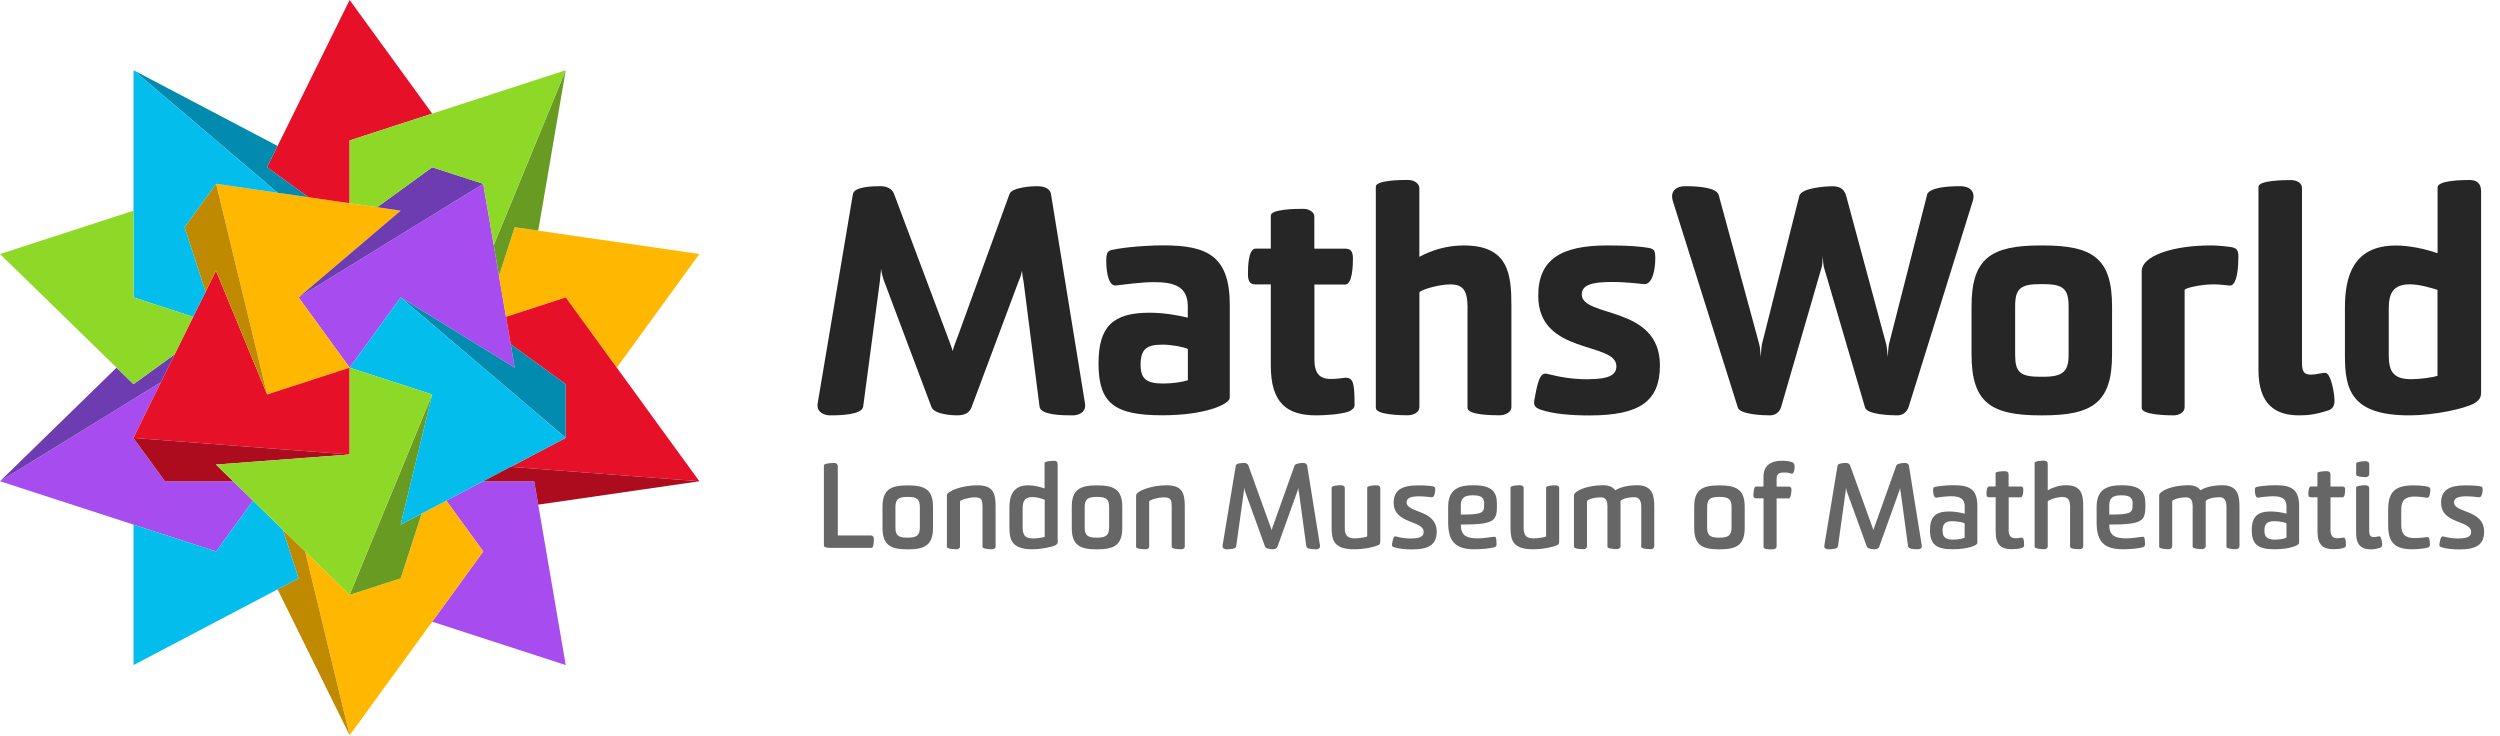
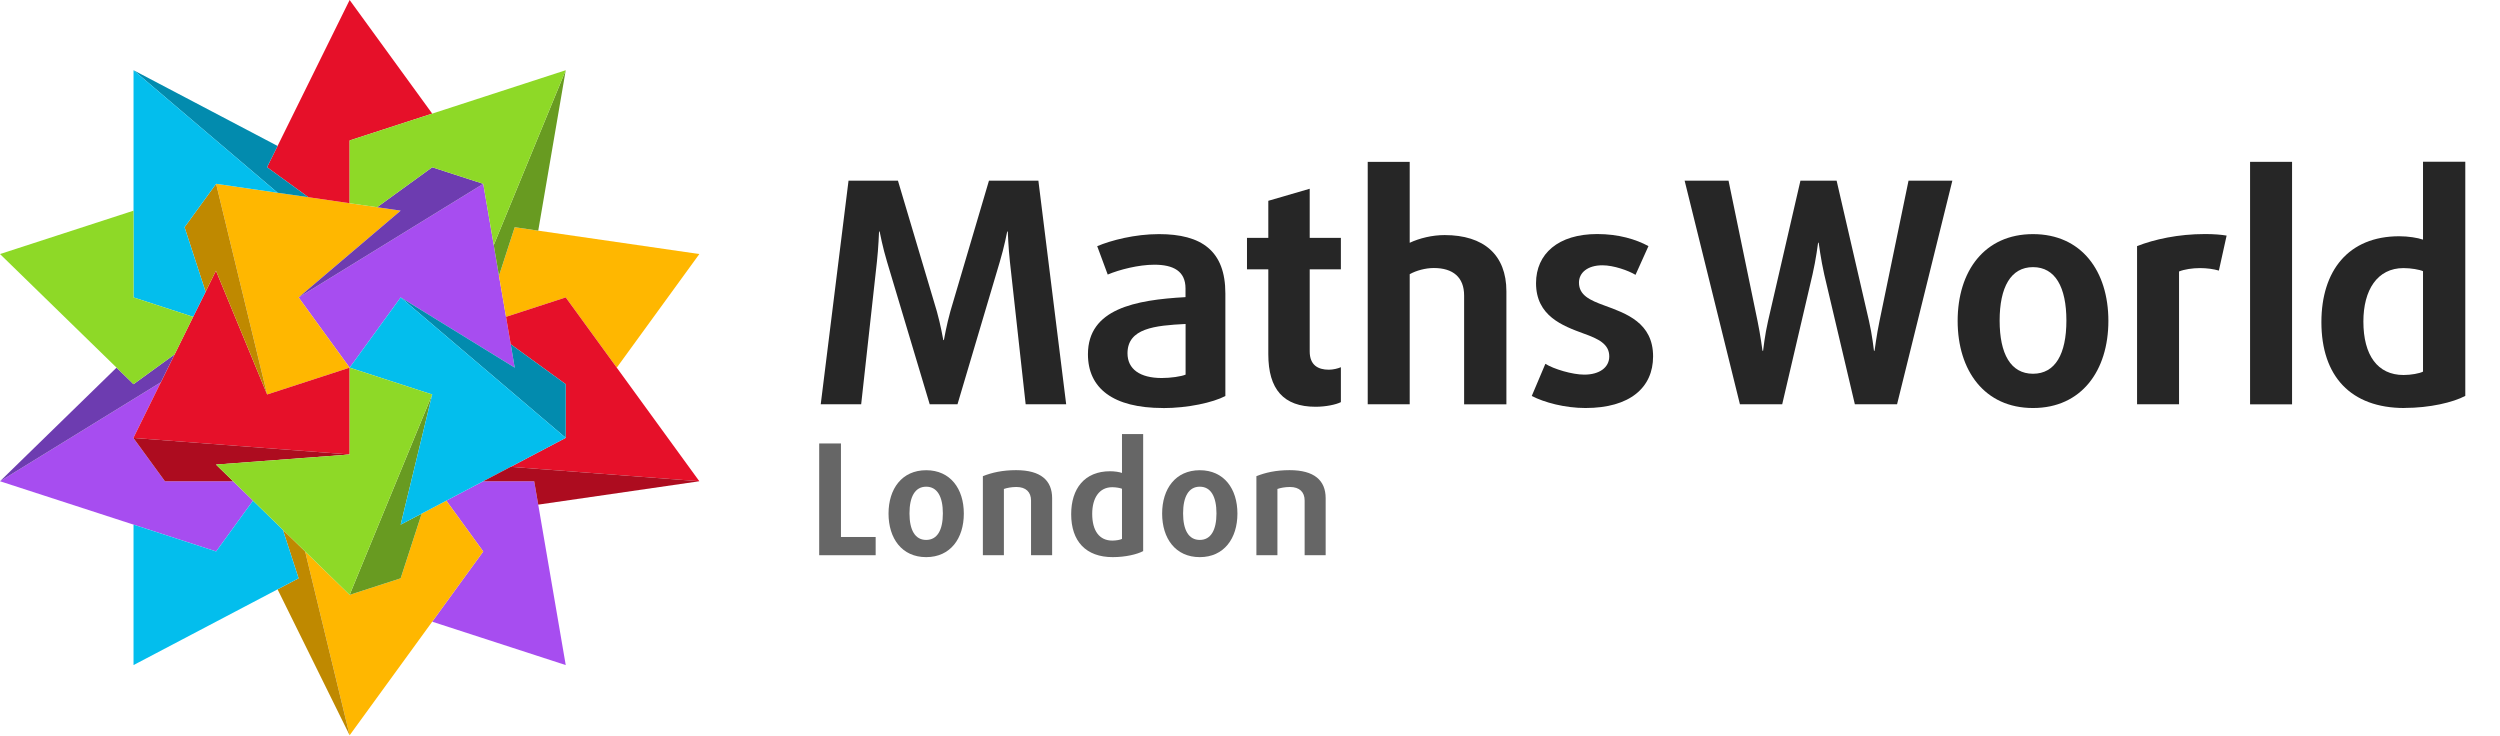
<svg xmlns="http://www.w3.org/2000/svg" height="100" viewBox="0 0 340 100" width="340">
  <path d="m36.32 22.75v-.01l.01.01z" fill="#ff0" />
  <path d="m18.15 40.47-.01-.03.02.01v.04z" fill="#ff0" />
  <g fill="#a74df0">
    <path d="m34.41 68.09-5.02 6.91-.02-.01-11.21-3.64-18.16-5.9 21.88-13.47-1.3 2.63-2.42 4.9-.02.05.02.03 4.27 5.86h9.27z" />
    <path d="m58.78 84.55 6.94-9.55-5.02-6.91 5.02-2.64h6.93l.55 3.18 3.74 21.82z" />
    <path d="m70 50-15.51-9.55-6.94 9.55-6.94-9.55 25.11-15.45 1.43 8.33.71 4.17.96 5.59.64 3.73z" />
  </g>
  <path d="m54.49 28.65-13.88 11.8 6.94 9.55-11.22 3.65-6.94-28.65 8.37 1.22 4.18.6 5.61.82 3.74.54z" fill="#ffb700" />
  <path d="m65.72 75-6.94 9.55-11.23 15.45-6.05-25 6.05 5.9 6.94-2.25 2.86-8.8 3.35-1.76z" fill="#ffb700" />
  <path d="m95.11 34.55-11.23 15.45-6.94-9.55-8.12 2.64-.96-5.59 2.14-6.6 3.2.47z" fill="#ffb700" />
  <path d="m47.55 50v11.81l-29.41-2.25 3.74-7.58 1.87-3.79 2.52-5.1 1.69-3.4v-.01l1.41-2.86 6.96 16.83z" fill="#e61029" />
  <path d="m58.78 15.45-11.23 3.65v8.54l-5.61-.82-5.61-4.07-.01-.01 1.43-2.89 9.8-19.85z" fill="#e61029" />
  <path d="m95.11 65.45-25.66-1.96 7.49-3.94v-7.3l-7.48-5.43-.64-3.73 8.12-2.64 6.94 9.55z" fill="#e61029" />
  <path d="m54.49 71.35 2.86-1.5-2.86 8.8-6.94 2.25 11.23-27.25z" fill="#689b21" />
  <path d="m76.94 9.55-3.74 21.82-3.2-.47-2.14 6.6-.71-4.17z" fill="#689b21" />
  <path d="m76.94 52.25v7.3l-22.45-19.1 15.51 9.55-.54-3.18z" fill="#028bae" />
  <path d="m41.94 26.82-4.18-.6-19.6-16.67 19.59 10.3-1.43 2.89v.01h.01z" fill="#028bae" />
  <path d="m65.72 25-25.11 15.45 13.88-11.8-3.2-.47 7.49-5.43z" fill="#6d3cb0" />
  <path d="m23.75 48.19-1.87 3.79-21.88 13.47 15.85-15.45 2.31 2.25z" fill="#6d3cb0" />
  <path d="m18.16 40.45-.01.02" fill="#ff0" />
  <path d="m29.37 36.82-1.41 2.86-2.86-8.78 4.29-5.9 6.94 28.65z" fill="#bf8900" />
  <path d="m37.75 80.15 2.86-1.5-2.14-6.6 3.03 2.95 6.05 25z" fill="#bf8900" />
  <path d="m76.94 59.55-7.49 3.94-3.73 1.96-5.02 2.64-3.35 1.76-2.86 1.5 4.29-17.7-11.23-3.65 6.94-9.55z" fill="#03beed" />
  <path d="m37.76 26.22-8.37-1.22-4.29 5.9 2.86 8.78v.01l-1.69 3.4-8.11-2.64v-30.9z" fill="#03beed" />
  <path d="m38.47 72.05-4.06-3.96-5.02 6.91-.02-.01-11.21-3.64v19.1l19.59-10.3 2.86-1.5z" fill="#03beed" />
  <path d="m47.55 61.81-18.18 1.37 2.33 2.27h-9.27l-4.29-5.89z" fill="#ad0c1f" />
  <path d="m95.11 65.45-21.91 3.18-.55-3.18h-6.93l3.73-1.96z" fill="#ad0c1f" />
  <path d="m76.94 9.55-9.79 23.78-1.43-8.33-6.94-2.25-7.49 5.43-3.74-.54v-8.54z" fill="#8ed927" />
  <path d="m58.78 53.65-11.23 27.25-6.05-5.9-3.03-2.95-4.06-3.96-2.71-2.64-2.33-2.27 18.18-1.37v-11.81z" fill="#8ed927" />
  <path d="m26.27 43.09-2.52 5.1-5.59 4.06-18.16-17.7 18.16-5.9v11.8l-.02-.01.01.03.01.02v-.04z" fill="#8ed927" />
  <g opacity=".85">
-     <path d="m139.2 38.26c-.08-.29-.17-.88-.21-1.47-.08.63-.38 1.3-.46 1.47l-6.39 17.1c-.25.67-.76 1.13-2.02 1.13-.59 0-3.07-.13-3.44-1.13l-6.43-17.1c-.13-.34-.38-1.13-.42-1.72l-.17 1.72-2.27 17.05c-.17 1.09-3.02 1.18-4.54 1.18-.59 0-1.89-.34-1.64-1.68l4.79-28.44c.21-1.01 2.77-1.05 3.78-1.05.8 0 1.55.34 1.81 1.05l7.14 19.03c.25.71.71 1.85.84 2.35.08-.5.55-1.6.8-2.31l6.93-19.07c.38-.92 3.11-1.05 3.74-1.05 1.3 0 1.81.55 1.89 1.05l4.62 28.44c.25 1.43-1.09 1.68-1.68 1.68-1.47 0-4.33-.04-4.49-1.18z" />
-     <path d="m167.25 54.09c0 .84-3.19 2.39-9.2 2.39-6.6 0-8.65-1.72-8.65-7.06 0-5 1.93-6.89 6.93-6.89 2.02 0 3.78.34 5.21.67v-1.55c0-2.73-1.93-3.28-4.58-3.28-1.85 0-4.49.38-5.25.46-1.18 0-1.26-2.69-1.26-3.28 0-1.13.17-1.34.59-1.51.8-.25 4.03-.67 7.18-.67 5.96 0 9.03 1.43 9.03 8.11v12.6zm-5.71-6.63c-.59-.29-2.27-.59-3.44-.59-2.18 0-2.98.63-2.98 2.73 0 1.93.8 2.56 3.07 2.56 1.3 0 2.69-.21 3.36-.46v-4.24z" />
-     <path d="m178.76 38.68v10.21c0 1.85.67 2.65 2.23 2.65.84 0 1.47-.13 1.97-.17 1.05 0 1.26.63 1.26 3.61.04.38-.17.76-.88 1.01-1.09.38-3.23.5-4.33.5-4.03 0-6.18-1.72-6.18-6.76v-11.05h-2.1c-.8 0-1.01-.55-1.01-1.43s.04-3.44 1.05-3.44h2.06v-4.49c0-.88 3.36-.92 4.41-.92.76 0 1.51.42 1.51 1.05v4.37h4.24c.8 0 1.01.5 1.01 1.39s-.08 3.49-1.05 3.49h-4.2z" />
-     <path d="m199.59 41.91c0-2.39-.59-3.23-2.35-3.23-1.6 0-4.12.76-4.2 1.09v15.58c0 .76-.84 1.13-1.6 1.13-1.05 0-4.33-.08-4.33-1.01v-30.08c0-.88 3.36-.92 4.37-.92.76 0 1.55.42 1.55 1.13v9.33c1.72-.92 3.74-1.55 6.05-1.55 6.09 0 6.47 3.91 6.47 8.19v13.78c0 .76-.88 1.13-1.64 1.13-1.05 0-4.33-.04-4.33-1.01v-13.57z" />
-     <path d="m216.01 51.57c2.9 0 3.82-.63 3.82-1.76 0-3.4-10.63-1.47-10.63-9.58 0-4.91 3.02-6.85 9.41-6.85 2.86 0 4.41.13 5.63.34.76.13.88.42.88 1.39 0 1.55-.38 3.53-1.47 3.53-.71-.04-2.27-.29-4.5-.29-2.65 0-4.03.42-4.03 1.68 0 3.23 10.63 1.43 10.63 9.66 0 4.87-2.73 6.81-9.58 6.81-2.52 0-5.04-.21-6.68-.8-.88-.34-.97-.67-.76-1.6.55-3.19 1.01-3.44 1.81-3.23 1.51.38 3.15.71 5.46.71z" />
-     <path d="m262.05 26.54c.25-1.01 2.65-1.22 4.54-1.22 1.18 0 1.81.55 1.81 1.39 0 .21-.04.46-.13.71l-8.7 27.94c-.25.71-.8 1.13-1.55 1.13-1.05 0-4.08-.13-4.37-1.05l-5.54-18.9c-.17-.5-.17-1.13-.21-1.68-.04.55-.04 1.18-.21 1.68l-5.46 18.82c-.21.71-.8 1.13-1.51 1.13-1.05 0-4.07-.13-4.37-1.05l-8.82-28.02c-.08-.25-.13-.5-.13-.71 0-.84.63-1.39 1.81-1.39 1.89 0 4.28.21 4.54 1.22l5.5 20.25c.13.46.17 1.3.21 1.76.04-.46.08-1.3.17-1.76l5.08-20.16c.29-1.09 3.61-1.3 4.54-1.3 1.13 0 1.64.55 1.85 1.39l5.42 20.08c.13.46.17 1.3.21 1.76.04-.46.08-1.3.17-1.76l5.17-20.25z" />
-     <path d="m268.13 41.66c0-6.55 2.65-8.28 9.41-8.28h.25c6.81 0 9.45 1.72 9.45 8.28v6.55c0 6.55-2.65 8.28-9.45 8.28h-.25c-6.76 0-9.41-1.72-9.41-8.28zm9.75 9.58c2.73 0 3.45-.76 3.45-2.98v-6.6c0-2.35-.71-3.02-3.45-3.02h-.42c-2.69 0-3.4.63-3.4 3.02v6.6c0 2.35.67 2.98 3.4 2.98z" />
-     <path d="m300.89 38.68c-1.6 0-3.78.5-3.78.76v15.92c0 .76-.8 1.13-1.51 1.13-1.01 0-4.33-.08-4.33-1.01v-18.57c0-2.23 4.54-3.53 9.33-3.53.71 0 1.43.04 2.77.21.8.13 1.05.42 1.05 1.3 0 2.9-.55 3.99-1.18 3.95-.59-.04-1.22-.17-2.35-.17z" />
-     <path d="m317.48 54.22c.08.92-.21 1.39-.84 1.6-1.55.5-2.6.67-3.95.67-3.23 0-5.54-1.47-5.54-6.17v-24.91c0-.88 3.4-.92 4.41-.92.76 0 1.51.38 1.51 1.05v23.65c0 1.18.13 1.76 1.22 1.76.63 0 1.34-.21 1.93-.25.76 0 1.22 2.6 1.26 3.53z" />
-     <path d="m337.43 53.25c0 .76-.13 1.09-.92 1.6-1.39.76-5.5 1.64-8.86 1.64-7.94 0-8.74-3.57-8.74-8.11v-6.55c0-4.24 1.13-8.44 6.93-8.44 1.76 0 3.87.42 5.67 1.05v-8.95c0-.97 3.36-1.01 4.37-1.01.88 0 1.55.38 1.55 1.55zm-5.92-13.82c-.88-.29-2.48-.76-3.78-.76-2.39 0-2.86 1.39-2.86 3.32v6.26c0 2.06.46 3.32 3.02 3.32 1.13 0 2.86-.21 3.61-.46v-11.68z" />
+     <path d="m139.49 54.98-2.14-19.37c-.21-1.89-.29-4.12-.29-4.12h-.08s-.42 2.18-1.01 4.12l-5.75 19.37h-3.78l-5.8-19.37c-.59-1.93-1.01-4.12-1.01-4.12h-.08s-.08 2.23-.29 4.12l-2.14 19.37h-5.5l3.78-30.41h6.72l5.29 17.77c.5 1.76.88 3.91.88 3.91h.08s.38-2.14.88-3.91l5.25-17.77h6.72l3.78 30.41h-5.5z" />
+     <path d="m158.17 55.49c-6.8 0-10.21-2.69-10.21-7.31 0-6.18 6.43-7.39 13.27-7.77v-1.18c0-2.35-1.64-3.23-4.24-3.23-2.14 0-4.75.67-6.34 1.34l-1.43-3.86c1.89-.8 5.12-1.64 8.4-1.64 5.8 0 9.03 2.27 9.03 8.07v13.95c-1.68.88-5.08 1.64-8.49 1.64zm3.07-11.43c-4.2.21-7.9.59-7.9 3.99 0 2.14 1.68 3.36 4.66 3.36 1.22 0 2.65-.21 3.24-.46z" />
+     <path d="m178.92 55.32c-4.37 0-6.43-2.39-6.43-7.14v-11.55h-2.9v-4.28h2.9v-5.04l5.63-1.64v6.68h4.24v4.28h-4.24v11.17c0 1.85 1.13 2.48 2.6 2.48.59 0 1.26-.17 1.64-.34v4.75c-.67.34-2.06.63-3.44.63z" />
+     <path d="m199.12 54.98v-14.79c0-2.48-1.51-3.74-4.12-3.74-1.13 0-2.39.34-3.28.84v17.69h-5.71v-32.97h5.71v11.01c1.34-.63 3.07-1.05 4.75-1.05 5.33 0 8.4 2.69 8.4 7.65v15.37h-5.75z" />
+     <path d="m215.63 55.49c-2.81 0-5.63-.76-7.31-1.64l1.85-4.37c1.13.71 3.66 1.47 5.29 1.47 2.06 0 3.4-.97 3.4-2.48 0-1.68-1.47-2.39-3.49-3.11-2.86-1.05-6.47-2.39-6.47-6.85 0-3.99 3.02-6.68 8.32-6.68 2.9 0 5.25.71 6.97 1.64l-1.76 3.91c-.97-.59-2.98-1.3-4.5-1.3-2.02 0-3.19 1.01-3.19 2.35 0 1.72 1.47 2.39 3.44 3.11 2.98 1.09 6.64 2.35 6.64 6.93 0 4.24-3.15 7.02-9.2 7.02z" />
+     <path d="m258.01 54.98h-5.75l-4.16-17.64c-.46-2.02-.76-4.33-.76-4.33h-.08s-.29 2.31-.76 4.33l-4.12 17.64h-5.75l-7.52-30.41h5.97l3.95 19.11c.38 1.81.67 4.03.67 4.03h.08s.25-2.23.67-4.03l4.41-19.11h4.92l4.41 19.11c.42 1.81.67 4.03.67 4.03h.08s.29-2.23.67-4.03l3.95-19.11h5.96l-7.52 30.41z" />
+     <path d="m276.49 55.49c-6.59 0-10.25-5.08-10.25-11.85s3.65-11.8 10.25-11.8 10.25 5.04 10.25 11.8-3.65 11.85-10.25 11.85zm0-19.16c-3.02 0-4.54 2.73-4.54 7.27s1.51 7.23 4.54 7.23 4.54-2.69 4.54-7.23-1.51-7.27-4.54-7.27z" />
+     <path d="m301.77 36.8c-.71-.21-1.64-.34-2.56-.34-1.05 0-2.14.17-2.86.46v18.06h-5.71v-21.51c2.35-.92 5.59-1.64 9.24-1.64 1.18 0 2.18.08 2.94.21l-1.05 4.75z" />
+     <path d="m306.01 54.98v-32.97h5.71v32.98h-5.71z" />
+     <path d="m327.01 55.49c-7.31 0-11.3-4.33-11.3-11.68 0-6.97 3.65-11.68 10.59-11.68 1.22 0 2.52.21 3.23.46v-10.59h5.75v31.84c-1.64.88-4.83 1.64-8.28 1.64zm2.52-18.61c-.46-.21-1.64-.42-2.65-.42-3.57 0-5.46 2.98-5.46 7.27 0 4.58 1.93 7.27 5.46 7.27 1.01 0 2.18-.21 2.65-.46v-13.65z" />
  </g>
  <g opacity=".6">
-     <path d="m112.9 74.51c-.38 0-.85-.06-.85-.32v-10.9c0-.27 1.03-.33 1.42-.33.27 0 .47.19.47.43v9.43h4.53c.21 0 .38.21.38.46 0 .35-.05 1.23-.3 1.23z" />
-     <path d="m120.02 68.96c0-2.27.98-2.95 3.38-2.95h.08c2.43 0 3.41.68 3.41 2.95v2.8c0 2.27-.98 2.95-3.41 2.95h-.08c-2.42 0-3.38-.68-3.38-2.95zm3.49 4.16c1.23 0 1.59-.4 1.59-1.36v-2.81c0-1.01-.36-1.37-1.59-1.37h-.13c-1.22 0-1.6.36-1.6 1.37v2.81c0 1 .36 1.36 1.58 1.36h.14z" />
-     <path d="m133.61 68.75c0-.79-.17-1.11-1.03-1.11-.79 0-2.02.36-2.02.54v6.13c0 .28-.24.39-.49.39-.33 0-1.29-.05-1.29-.32v-7.01c0-.58 2.07-1.37 4.12-1.37s2.5.92 2.5 2.81v5.5c0 .28-.27.39-.5.39-.35 0-1.28-.05-1.28-.32v-5.64z" />
-     <path d="m143.86 73.55c0 .32-.03.44-.32.6-.52.27-2.01.55-3.16.55-2.83 0-3.1-1.37-3.1-2.97v-2.67c0-1.48.38-3.06 2.57-3.06.76 0 1.61.21 2.21.43v-3.44c0-.28 1-.32 1.31-.32.29 0 .47.13.47.52v10.36zm-1.78-5.57c-.24-.13-1-.38-1.67-.38-1.2 0-1.33.74-1.33 1.63v2.37c0 .95.13 1.63 1.42 1.63.57 0 1.37-.13 1.58-.22v-5.02z" />
-     <path d="m145.76 68.96c0-2.27.98-2.95 3.38-2.95h.08c2.43 0 3.41.68 3.41 2.95v2.8c0 2.27-.98 2.95-3.41 2.95h-.08c-2.42 0-3.38-.68-3.38-2.95zm3.49 4.16c1.23 0 1.59-.4 1.59-1.36v-2.81c0-1.01-.36-1.37-1.59-1.37h-.13c-1.22 0-1.6.36-1.6 1.37v2.81c0 1 .36 1.36 1.58 1.36h.14z" />
-     <path d="m159.34 68.75c0-.79-.17-1.11-1.03-1.11-.79 0-2.02.36-2.02.54v6.13c0 .28-.24.39-.49.39-.33 0-1.29-.05-1.29-.32v-7.01c0-.58 2.07-1.37 4.12-1.37s2.5.92 2.5 2.81v5.5c0 .28-.27.39-.5.39-.35 0-1.28-.05-1.28-.32v-5.64z" />
-     <path d="m176.63 66.9c-.02-.11-.05-.33-.06-.55-.03.22-.13.46-.16.55l-2.67 7.44c-.08.21-.25.36-.63.36-.24 0-.95-.06-1.06-.36l-2.7-7.44c-.05-.14-.13-.39-.14-.6-.02.21-.03.49-.05.58l-1.04 7.44c-.05.35-.87.38-1.36.38-.17 0-.57-.11-.49-.51l1.8-10.88c.05-.3.79-.35 1.14-.35.27 0 .47.11.57.35l2.86 7.93c.11.27.25.68.32.88.02-.21.17-.6.27-.87l2.83-7.94c.11-.28.88-.35 1.14-.35.38 0 .54.17.57.35l1.75 10.88c.06.43-.33.51-.5.51-.51 0-1.31-.03-1.36-.38l-1.01-7.42z" />
-     <path d="m185.94 66.32c0-.27.96-.32 1.29-.32.24 0 .49.11.49.39v7.22c0 .4-.13.47-.33.55-.57.25-1.83.54-3.24.54-2.73 0-3.05-1.23-3.05-2.94v-5.45c0-.27.93-.32 1.28-.32.24 0 .51.11.51.39v5.39c0 .95.27 1.45 1.36 1.45.68 0 1.69-.21 1.69-.27v-6.65z" />
-     <path d="m191.99 73.22c1.18 0 1.63-.28 1.63-.88 0-1.61-4.08-1.03-4.08-3.96 0-1.74 1.14-2.37 3.27-2.37 1 0 1.59.05 2.08.13.25.05.3.14.3.43 0 .49-.13 1.06-.46 1.06-.36-.03-.98-.13-1.77-.13-1.04 0-1.66.21-1.66.82 0 1.48 4.09.95 4.09 3.98 0 1.74-1.01 2.42-3.36 2.42-.88 0-1.78-.08-2.46-.3-.27-.11-.3-.21-.25-.49.16-.95.3-1.03.57-.96.63.16 1.26.27 2.1.27z" />
-     <path d="m200.57 74.7c-2.54 0-3.62-.95-3.62-3.66v-2.12c0-2.02 1.04-2.92 3.25-2.92h.21c2.51 0 3.17.9 3.17 2.51v.4c0 2.01-.54 2.43-4.91 2.43 0 1.42.66 1.88 2.31 1.88.84 0 1.78-.19 2.23-.22.21-.02.3.05.32.88.02.35-.05.47-.25.54-.7.19-1.86.28-2.7.28zm1.28-6.2c0-.82-.39-1.14-1.55-1.14-1.07 0-1.63.32-1.63 1.36v1.26c2.79 0 3.17-.19 3.17-1.22v-.27z" />
-     <path d="m210.27 66.32c0-.27.96-.32 1.29-.32.24 0 .49.11.49.39v7.22c0 .4-.13.47-.33.55-.57.25-1.83.54-3.24.54-2.73 0-3.05-1.23-3.05-2.94v-5.45c0-.27.93-.32 1.28-.32.24 0 .51.11.51.39v5.39c0 .95.27 1.45 1.36 1.45.68 0 1.69-.21 1.69-.27v-6.65z" />
-     <path d="m218.62 68.94c0-.66-.13-1.3-.88-1.3-1.12 0-1.91.36-1.91.52v6.14c0 .22-.22.39-.46.39-.36 0-1.31-.05-1.31-.32v-7.01c0-.51 1.6-1.37 3.95-1.37 1 0 1.42.35 1.67.69.57-.38 1.61-.69 2.98-.69 2.15 0 2.32 1.5 2.32 2.94v5.37c0 .22-.22.39-.46.39-.36 0-1.31-.05-1.31-.32v-5.45c0-.68-.19-1.3-.92-1.3-1.14 0-1.9.36-1.9.54v6.13c0 .22-.24.39-.49.39-.35 0-1.29-.05-1.29-.32v-5.45z" />
-     <path d="m230.41 68.96c0-2.27.98-2.95 3.38-2.95h.08c2.43 0 3.41.68 3.41 2.95v2.8c0 2.27-.98 2.95-3.41 2.95h-.08c-2.42 0-3.38-.68-3.38-2.95zm3.49 4.16c1.23 0 1.59-.4 1.59-1.36v-2.81c0-1.01-.36-1.37-1.59-1.37h-.13c-1.22 0-1.6.36-1.6 1.37v2.81c0 1 .36 1.36 1.58 1.36h.14z" />
-     <path d="m241.62 66.18h1.69c.17 0 .33.1.33.43 0 .25-.08 1.17-.35 1.17h-1.67v6.54c0 .3-.35.39-.58.39-.54 0-1.2 0-1.2-.32v-6.62h-1.06c-.19 0-.32-.17-.32-.35 0-.33.06-1.25.33-1.25h1.04v-1.33c0-1.44.9-2.18 2.53-2.18.58 0 1.04.09 1.36.19.25.08.35.32.35.63 0 .44-.13.96-.38.95-.28-.09-.5-.17-1.04-.17-.58 0-1.03.11-1.03.82v1.09z" />
-     <path d="m258.47 66.9c-.02-.11-.05-.33-.06-.55-.03.22-.13.46-.16.55l-2.67 7.44c-.08.21-.25.36-.63.36-.24 0-.95-.06-1.06-.36l-2.7-7.44c-.05-.14-.13-.39-.14-.6-.02.21-.03.49-.05.58l-1.04 7.44c-.05.35-.87.38-1.36.38-.17 0-.57-.11-.49-.51l1.8-10.88c.05-.3.79-.35 1.14-.35.27 0 .47.11.57.35l2.86 7.93c.11.27.25.68.32.88.02-.21.17-.6.27-.87l2.83-7.94c.11-.28.88-.35 1.14-.35.38 0 .54.17.57.35l1.75 10.88c.06.43-.33.51-.5.51-.51 0-1.31-.03-1.36-.38l-1.01-7.42z" />
-     <path d="m268.92 73.85c0 .32-1.31.85-3.33.85-2.27 0-3.11-.65-3.11-2.61 0-1.85.81-2.53 2.59-2.53.8 0 1.61.16 2.13.3v-1c0-1.01-.6-1.37-1.85-1.37-.73 0-1.64.14-2.04.19-.35.02-.41-.76-.41-.98 0-.33.05-.41.19-.46.27-.09 1.45-.25 2.62-.25 2.15 0 3.21.54 3.21 2.84v5.01zm-1.73-2.67c-.16-.14-1.07-.3-1.66-.3-.93 0-1.34.32-1.34 1.28 0 .9.41 1.23 1.44 1.23.63 0 1.37-.14 1.56-.27z" />
-     <path d="m273.18 67.64v4.45c0 .76.27 1.11.92 1.11.33 0 .55-.05.79-.08.3-.02.38.19.39 1.07 0 .13-.09.25-.33.33-.39.14-1.03.17-1.41.17-1.34 0-2.13-.57-2.13-2.35v-4.71h-.92c-.25 0-.33-.16-.33-.43 0-.28.03-1.04.36-1.04h.88v-1.8c0-.25.95-.28 1.31-.28.25 0 .46.16.46.38v1.71h1.67c.25 0 .33.14.33.41 0 .3-.03 1.06-.36 1.06h-1.64z" />
-     <path d="m281.54 69.11c0-1.04-.21-1.52-1.06-1.52-.81 0-1.93.43-1.99.6v6.11c0 .28-.25.39-.49.39-.35 0-1.29-.05-1.29-.32v-11.42c0-.27.98-.3 1.29-.3.25 0 .49.14.49.4v3.63c.62-.36 1.53-.69 2.51-.69 2.16 0 2.32 1.37 2.32 3v5.31c0 .28-.27.39-.51.39-.35 0-1.28-.03-1.28-.32v-5.27z" />
-     <path d="m288.76 74.7c-2.54 0-3.62-.95-3.62-3.66v-2.12c0-2.02 1.04-2.92 3.25-2.92h.21c2.51 0 3.17.9 3.17 2.51v.4c0 2.01-.54 2.43-4.91 2.43 0 1.42.66 1.88 2.31 1.88.84 0 1.78-.19 2.23-.22.21-.02.3.05.32.88.02.35-.05.47-.25.54-.7.19-1.86.28-2.7.28zm1.28-6.2c0-.82-.39-1.14-1.55-1.14-1.07 0-1.63.32-1.63 1.36v1.26c2.8 0 3.17-.19 3.17-1.22v-.27z" />
-     <path d="m298.21 68.94c0-.66-.13-1.3-.88-1.3-1.12 0-1.91.36-1.91.52v6.14c0 .22-.22.39-.46.39-.36 0-1.31-.05-1.31-.32v-7.01c0-.51 1.6-1.37 3.95-1.37 1 0 1.42.35 1.67.69.57-.38 1.61-.69 2.98-.69 2.15 0 2.32 1.5 2.32 2.94v5.37c0 .22-.22.39-.46.39-.36 0-1.31-.05-1.31-.32v-5.45c0-.68-.19-1.3-.92-1.3-1.14 0-1.9.36-1.9.54v6.13c0 .22-.24.39-.49.39-.35 0-1.29-.05-1.29-.32v-5.45z" />
-     <path d="m312.68 73.85c0 .32-1.31.85-3.33.85-2.27 0-3.11-.65-3.11-2.61 0-1.85.81-2.53 2.59-2.53.8 0 1.61.16 2.13.3v-1c0-1.01-.6-1.37-1.85-1.37-.73 0-1.64.14-2.04.19-.35.02-.41-.76-.41-.98 0-.33.05-.41.19-.46.27-.09 1.45-.25 2.62-.25 2.15 0 3.21.54 3.21 2.84v5.01zm-1.72-2.67c-.16-.14-1.07-.3-1.66-.3-.93 0-1.34.32-1.34 1.28 0 .9.41 1.23 1.44 1.23.63 0 1.37-.14 1.56-.27z" />
-     <path d="m316.95 67.64v4.45c0 .76.27 1.11.92 1.11.33 0 .55-.05.79-.08.3-.02.38.19.39 1.07 0 .13-.09.25-.33.33-.39.14-1.03.17-1.41.17-1.34 0-2.13-.57-2.13-2.35v-4.71h-.92c-.25 0-.33-.16-.33-.43 0-.28.03-1.04.36-1.04h.88v-1.8c0-.25.95-.28 1.31-.28.25 0 .46.16.46.38v1.71h1.67c.25 0 .33.14.33.41 0 .3-.03 1.06-.36 1.06h-1.64z" />
-     <path d="m323.98 73.99c.02.28-.08.43-.3.51-.5.16-.87.21-1.28.21-1.22 0-1.97-.57-1.97-2.23v-6.18c0-.27 1.01-.3 1.31-.3.25 0 .47.13.47.38v5.76c0 .58.09.9.65.9.22 0 .47-.06.74-.11.24 0 .36.79.38 1.06zm-3.54-10.94c0-.27.95-.33 1.29-.33.27 0 .49.14.49.43v1.31c0 .28-.22.43-.49.43-.35 0-1.29-.06-1.29-.33v-1.5z" />
-     <path d="m330.47 74.02c.02.28-.11.41-.36.47-.32.08-1.15.21-2.05.21-2.32 0-3.27-.87-3.27-3.28v-2.13c0-2.4.95-3.28 3.44-3.28.8 0 1.66.09 1.97.19.21.06.33.11.33.47-.03.4-.11 1.03-.41 1.03-.21-.03-1.01-.17-1.72-.17-1.33 0-1.83.54-1.83 1.8v2.05c0 1.25.49 1.8 1.85 1.8.5 0 1.25-.08 1.72-.14.28 0 .32.49.33.99z" />
-     <path d="m334.44 73.22c1.18 0 1.63-.28 1.63-.88 0-1.61-4.08-1.03-4.08-3.96 0-1.74 1.14-2.37 3.27-2.37 1 0 1.59.05 2.08.13.25.05.3.14.3.43 0 .49-.13 1.06-.46 1.06-.36-.03-.98-.13-1.77-.13-1.04 0-1.66.21-1.66.82 0 1.48 4.09.95 4.09 3.98 0 1.74-1.01 2.42-3.36 2.42-.88 0-1.78-.08-2.46-.3-.27-.11-.3-.21-.25-.49.16-.95.3-1.03.57-.96.63.16 1.26.27 2.1.27z" />
+     <path d="m111.41 75.51v-15.2h2.96v12.72h4.72v2.48h-7.69z" />
+     <path d="m125.96 75.77c-3.3 0-5.12-2.54-5.12-5.92s1.83-5.9 5.12-5.9 5.12 2.52 5.12 5.9-1.83 5.92-5.12 5.92zm0-9.58c-1.51 0-2.27 1.36-2.27 3.63s.76 3.61 2.27 3.61 2.27-1.34 2.27-3.61-.76-3.63-2.27-3.63z" />
+     <path d="m140.22 75.51v-7.45c0-1.13-.69-1.83-1.99-1.83-.67 0-1.32.13-1.7.27v9.01h-2.86v-10.75c1.2-.48 2.65-.82 4.51-.82 3.36 0 4.91 1.39 4.91 3.82v7.75h-2.88z" />
+     <path d="m151.33 75.77c-3.65 0-5.65-2.16-5.65-5.84 0-3.49 1.83-5.84 5.29-5.84.61 0 1.26.1 1.62.23v-5.29h2.88v15.92c-.82.44-2.41.82-4.14.82zm1.26-9.3c-.23-.1-.82-.21-1.32-.21-1.79 0-2.73 1.49-2.73 3.63 0 2.29.97 3.63 2.73 3.63.5 0 1.09-.1 1.32-.23z" />
+     <path d="m163.17 75.77c-3.3 0-5.12-2.54-5.12-5.92s1.83-5.9 5.12-5.9 5.12 2.52 5.12 5.9-1.83 5.92-5.12 5.92zm0-9.58c-1.51 0-2.27 1.36-2.27 3.63s.76 3.61 2.27 3.61 2.27-1.34 2.27-3.61-.76-3.63-2.27-3.63z" />
+     <path d="m177.43 75.51v-7.45c0-1.13-.69-1.83-2-1.83-.67 0-1.32.13-1.7.27v9.01h-2.86v-10.75c1.2-.48 2.64-.82 4.51-.82 3.36 0 4.91 1.39 4.91 3.82v7.75h-2.88z" />
  </g>
</svg>
